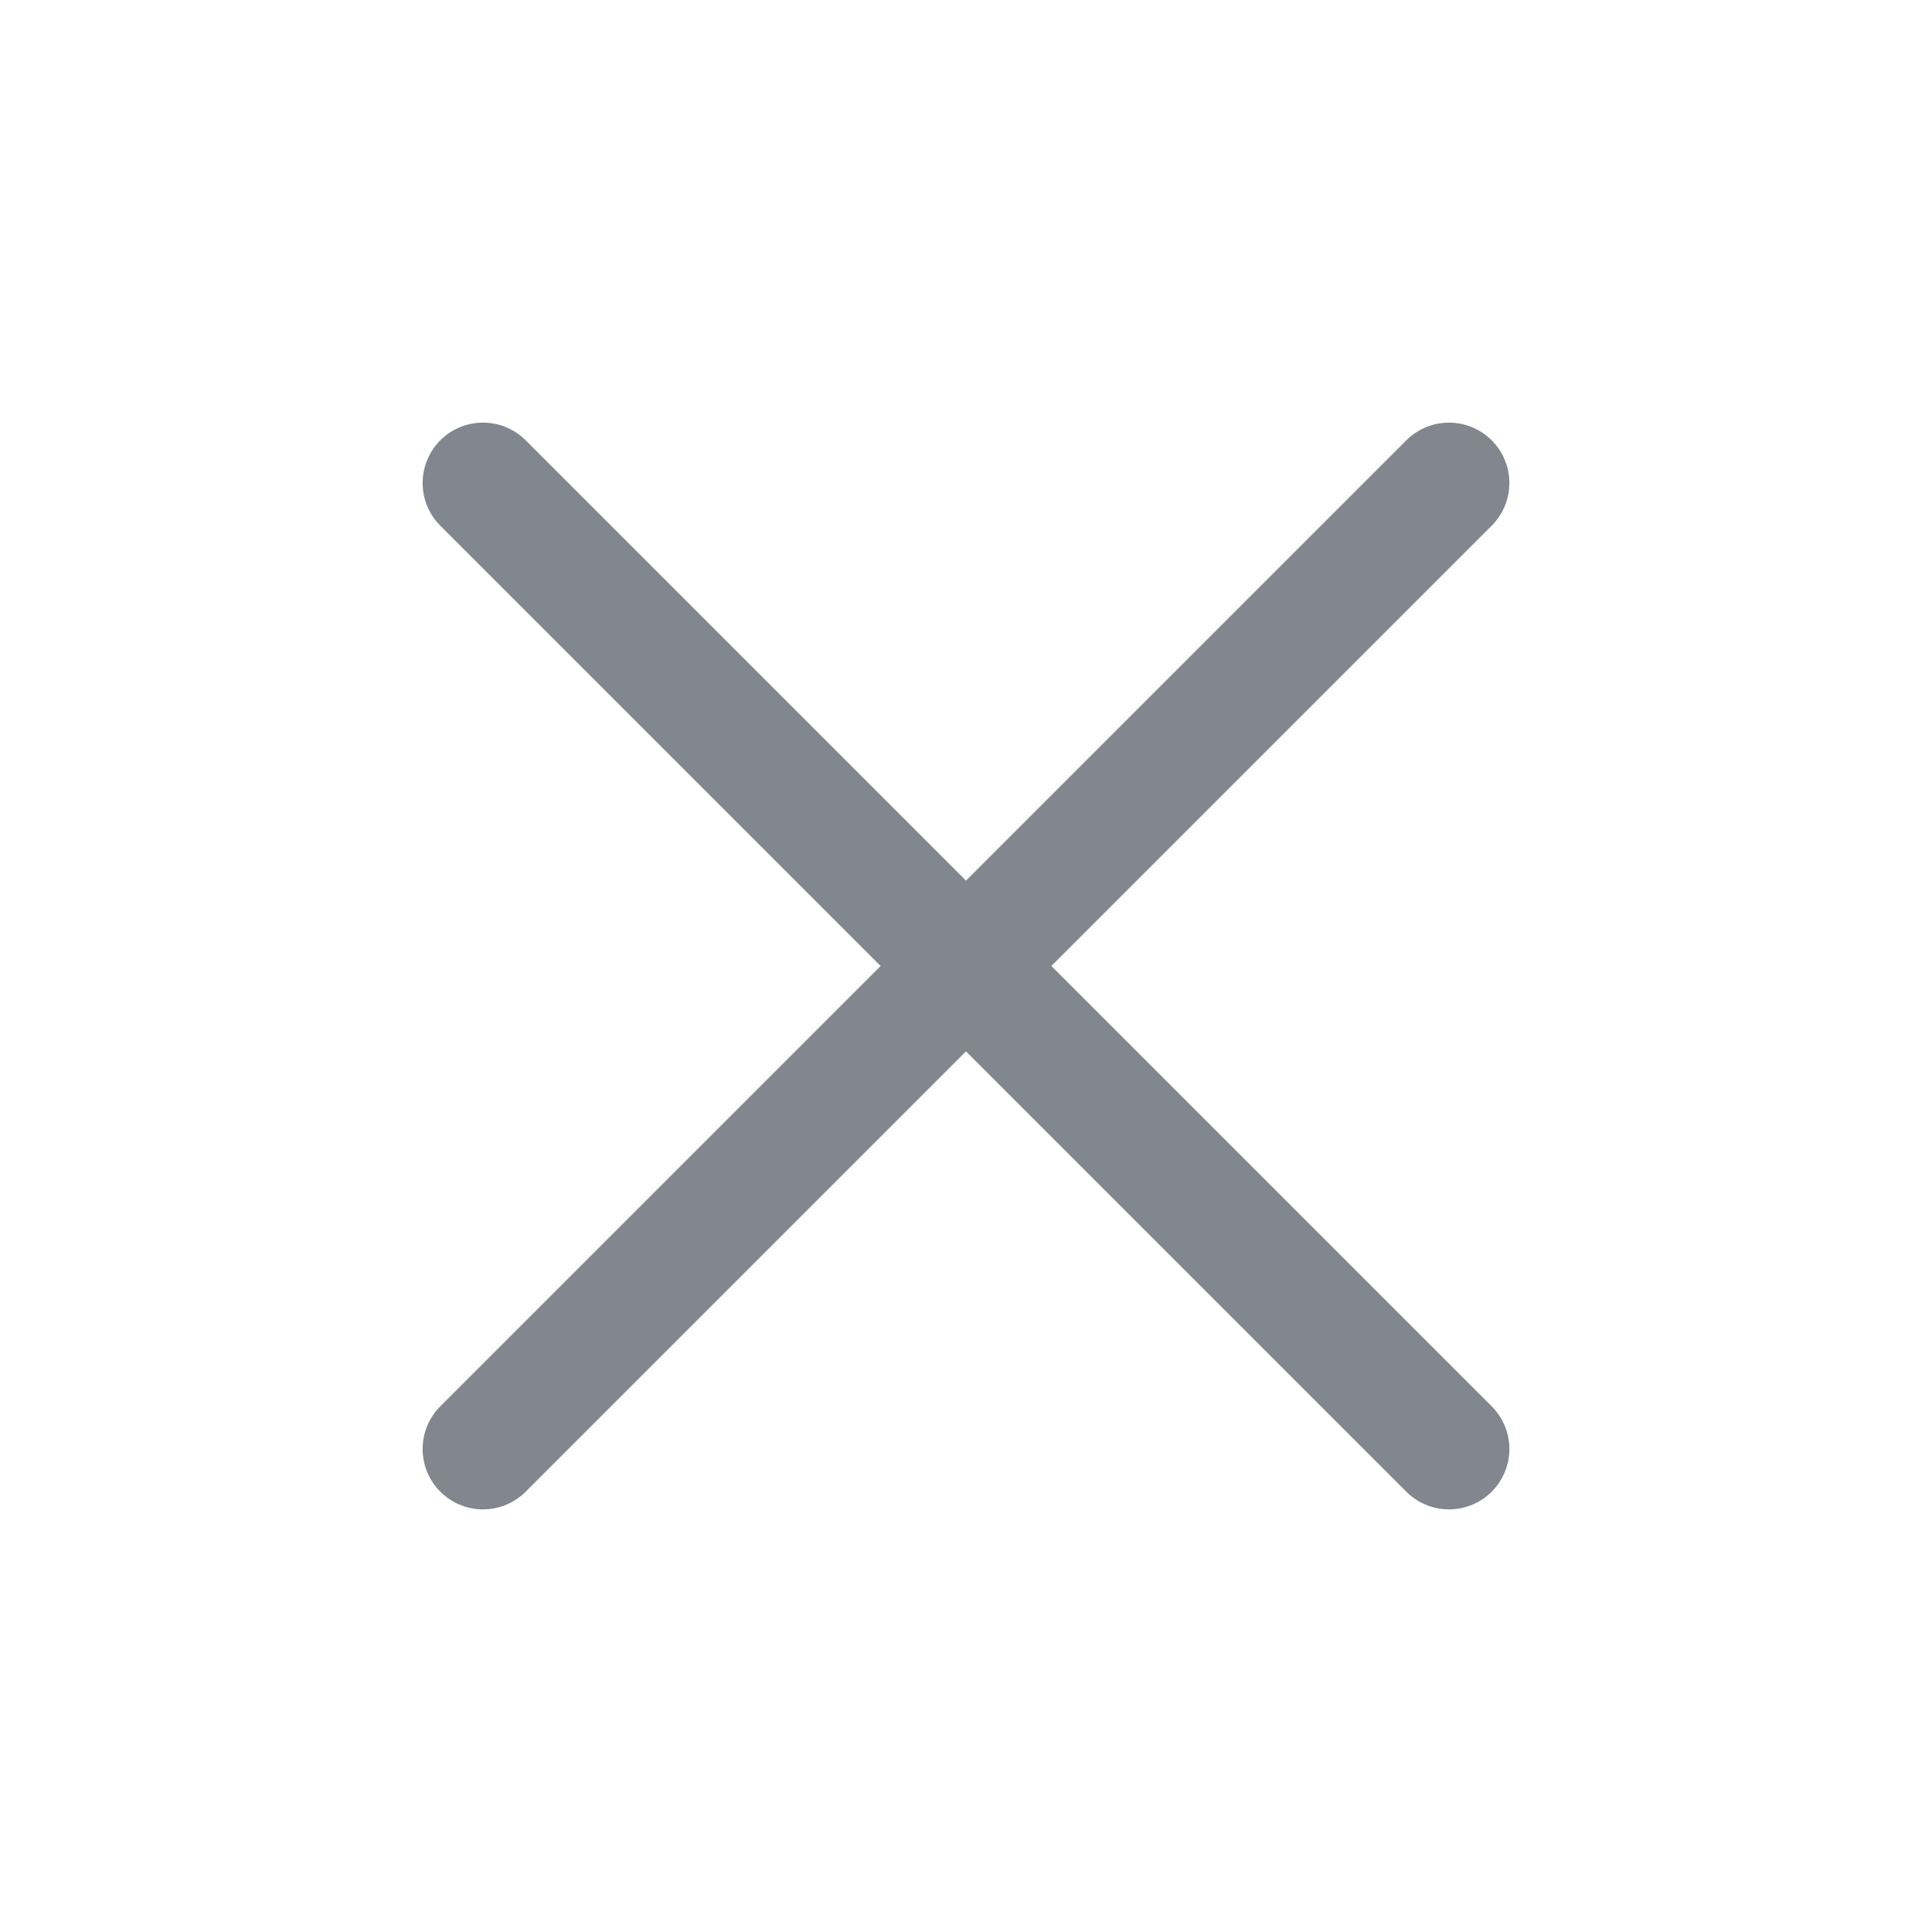
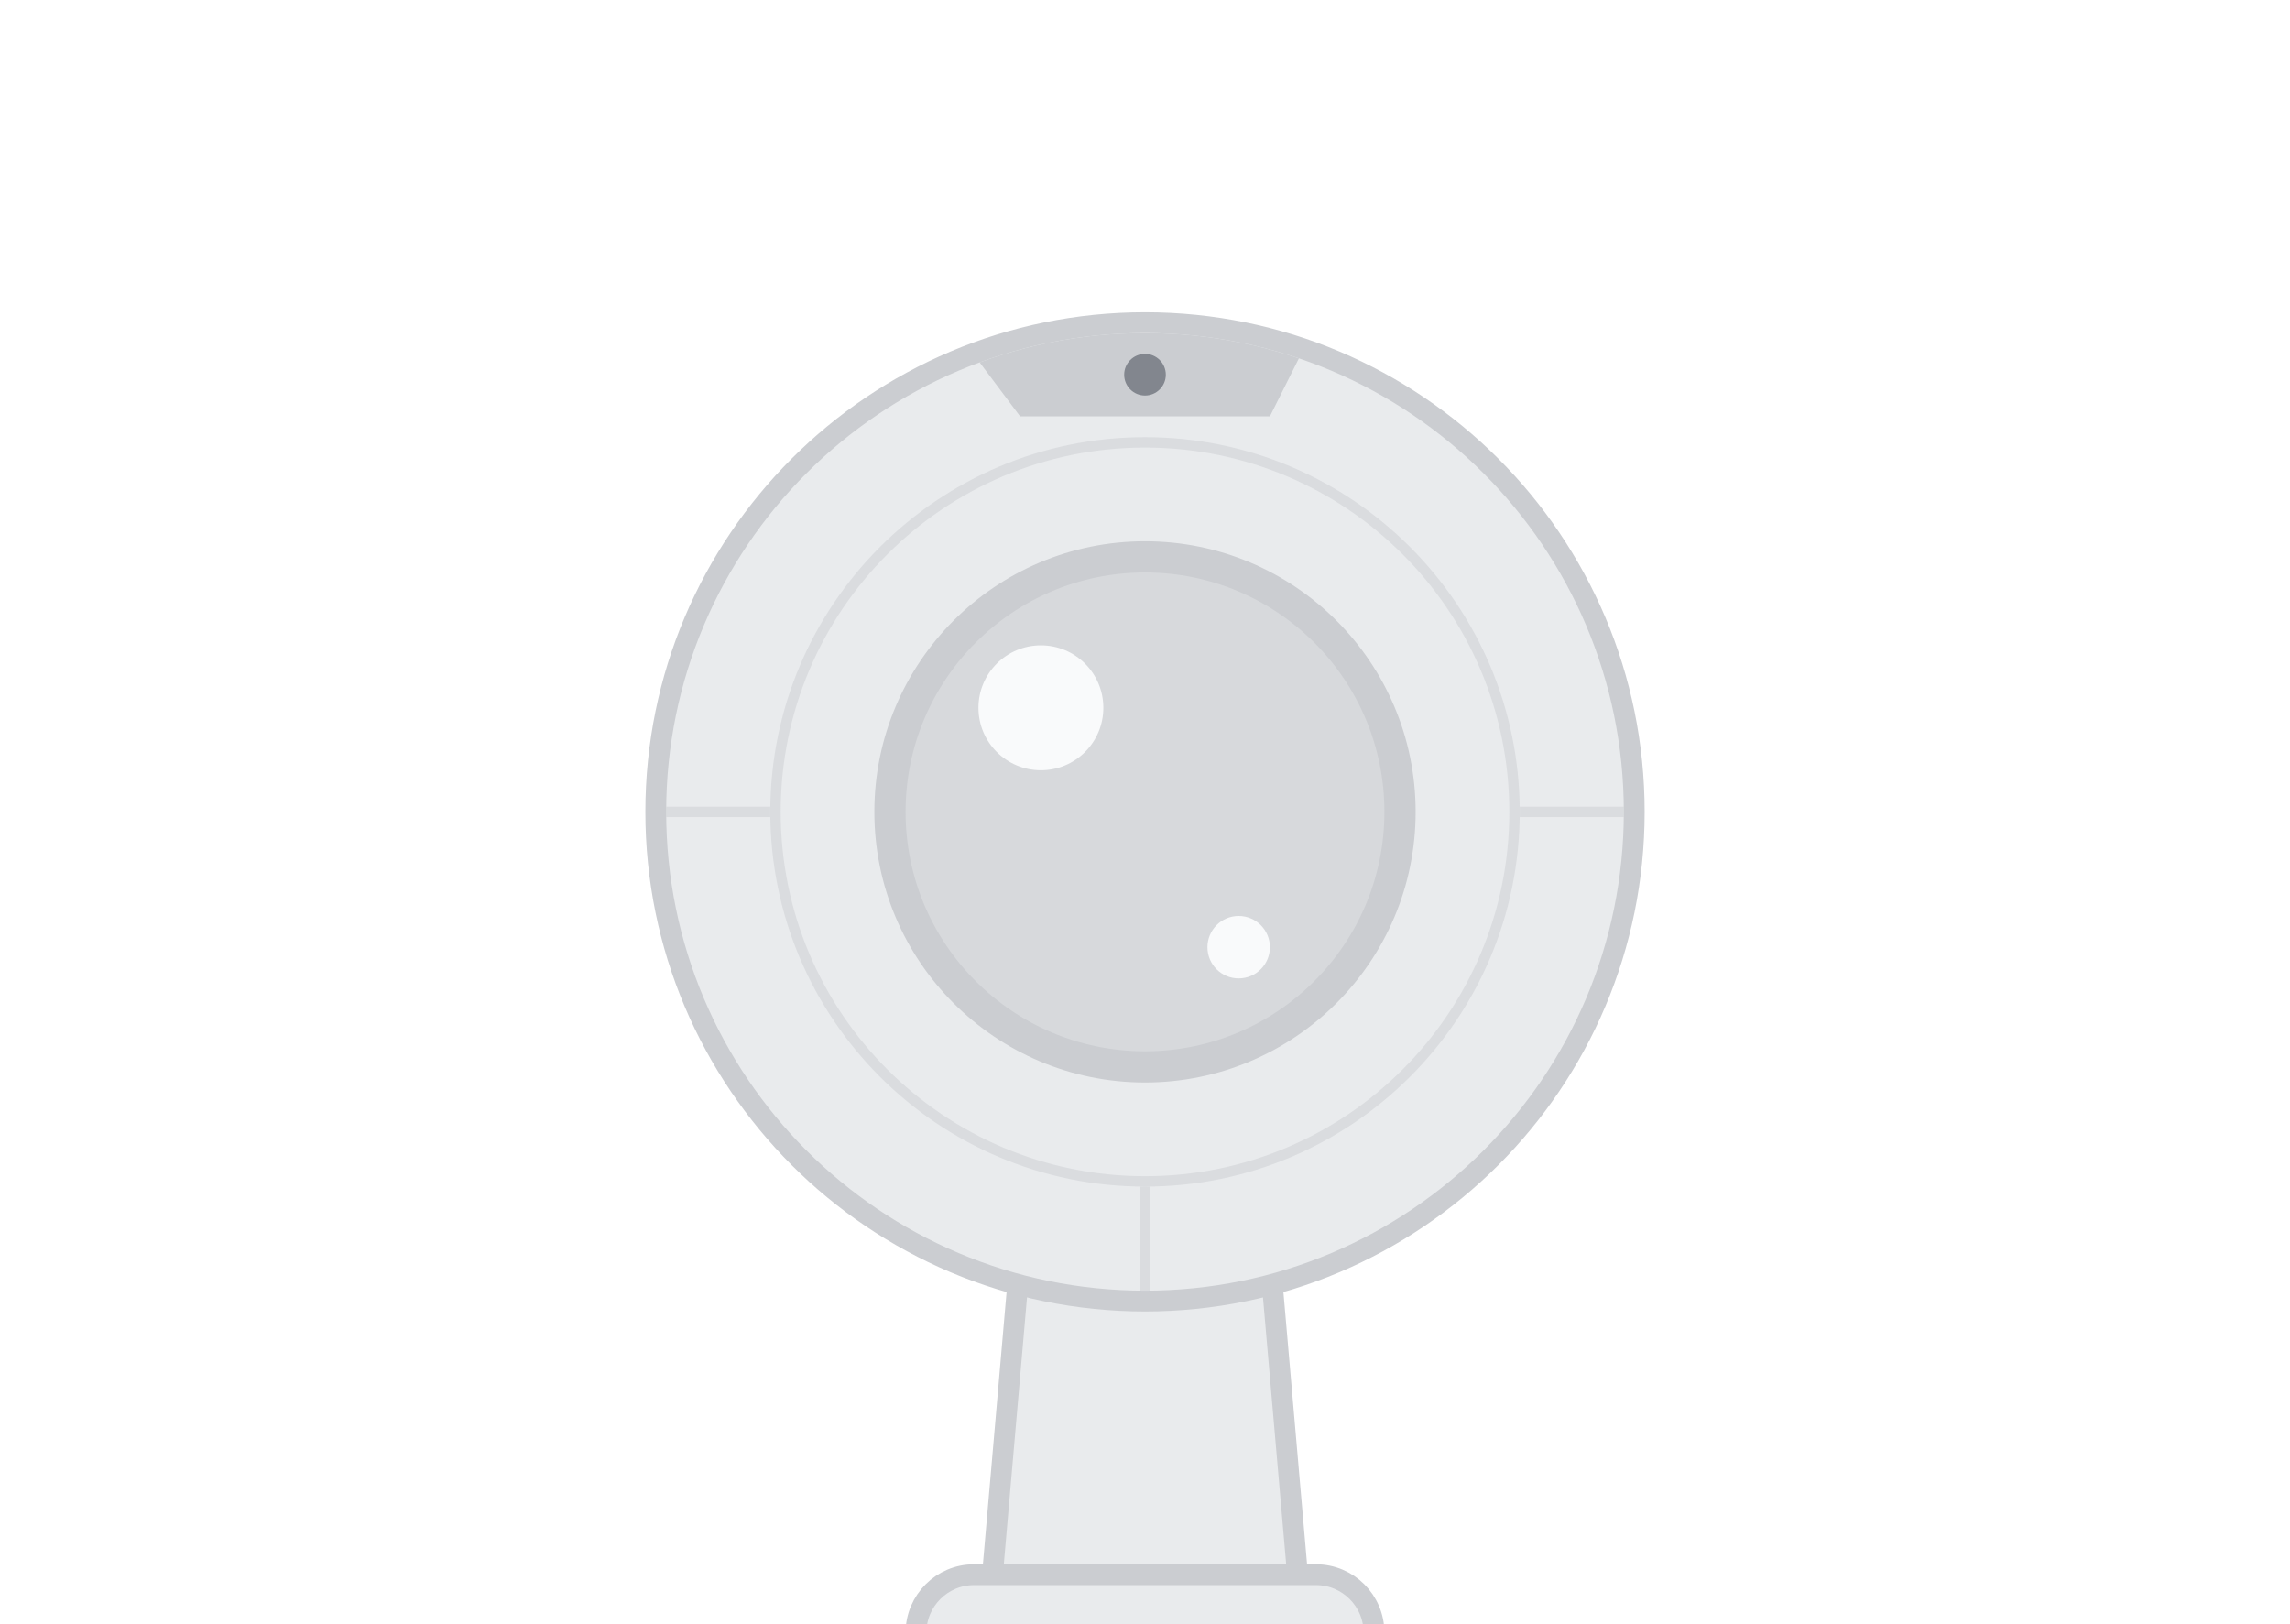
- <svg xmlns="http://www.w3.org/2000/svg" width="16" height="16" viewBox="0 0 16 16" fill="none">
-   <path d="M12 4L4 12" stroke="#82868E" stroke-linecap="round" />
-   <path d="M12 12L4 4" stroke="#82868E" stroke-linecap="round" />
+ <svg xmlns="http://www.w3.org/2000/svg" width="110" height="78" viewBox="0 0 110 78" fill="none">
+   <path d="M47.439 78.33L49.244 57.571H60.756L62.561 78.33C62.619 78.997 62.093 79.571 61.422 79.571H48.578C47.907 79.571 47.381 78.997 47.439 78.33Z" fill="#E9EBED" stroke="#CBCDD1" />
+   <rect x="44" y="75.643" width="22" height="5.571" rx="2.786" fill="#E9EBED" stroke="#CBCDD1" />
+   <circle cx="55" cy="39" r="23.5" fill="#E9EBED" stroke="#CBCDD1" />
+   <mask id="mask0_523_12769" style="mask-type:alpha" maskUnits="userSpaceOnUse" x="32" y="16" width="46" height="46">
+     <circle cx="55" cy="39" r="22.5" fill="#CBCDD1" stroke="#CBCDD1" />
+   </mask>
+   <g mask="url(#mask0_523_12769)">
+     <path d="M46 16H63L61 20H55H49L46 16Z" fill="#CBCDD1" />
+   </g>
+   <circle opacity="0.5" cx="55" cy="39" r="17.75" stroke="#CBCDD1" stroke-width="0.5" />
+   <circle cx="55" cy="39" r="12.25" fill="#CBCDD1" fill-opacity="0.6" stroke="#CBCDD1" stroke-width="1.5" />
+   <path opacity="0.5" d="M37 39H32" stroke="#CBCDD1" stroke-width="0.5" />
+   <path opacity="0.5" d="M55 57V62" stroke="#CBCDD1" stroke-width="0.5" />
+   <path opacity="0.5" d="M73 39H78" stroke="#CBCDD1" stroke-width="0.5" />
+   <circle cx="59.5" cy="45.5" r="1.5" fill="#F9FAFB" />
+   <circle cx="50" cy="34" r="3" fill="#F9FAFB" />
+   <circle cx="55" cy="18" r="1" fill="#82868E" />
</svg>
